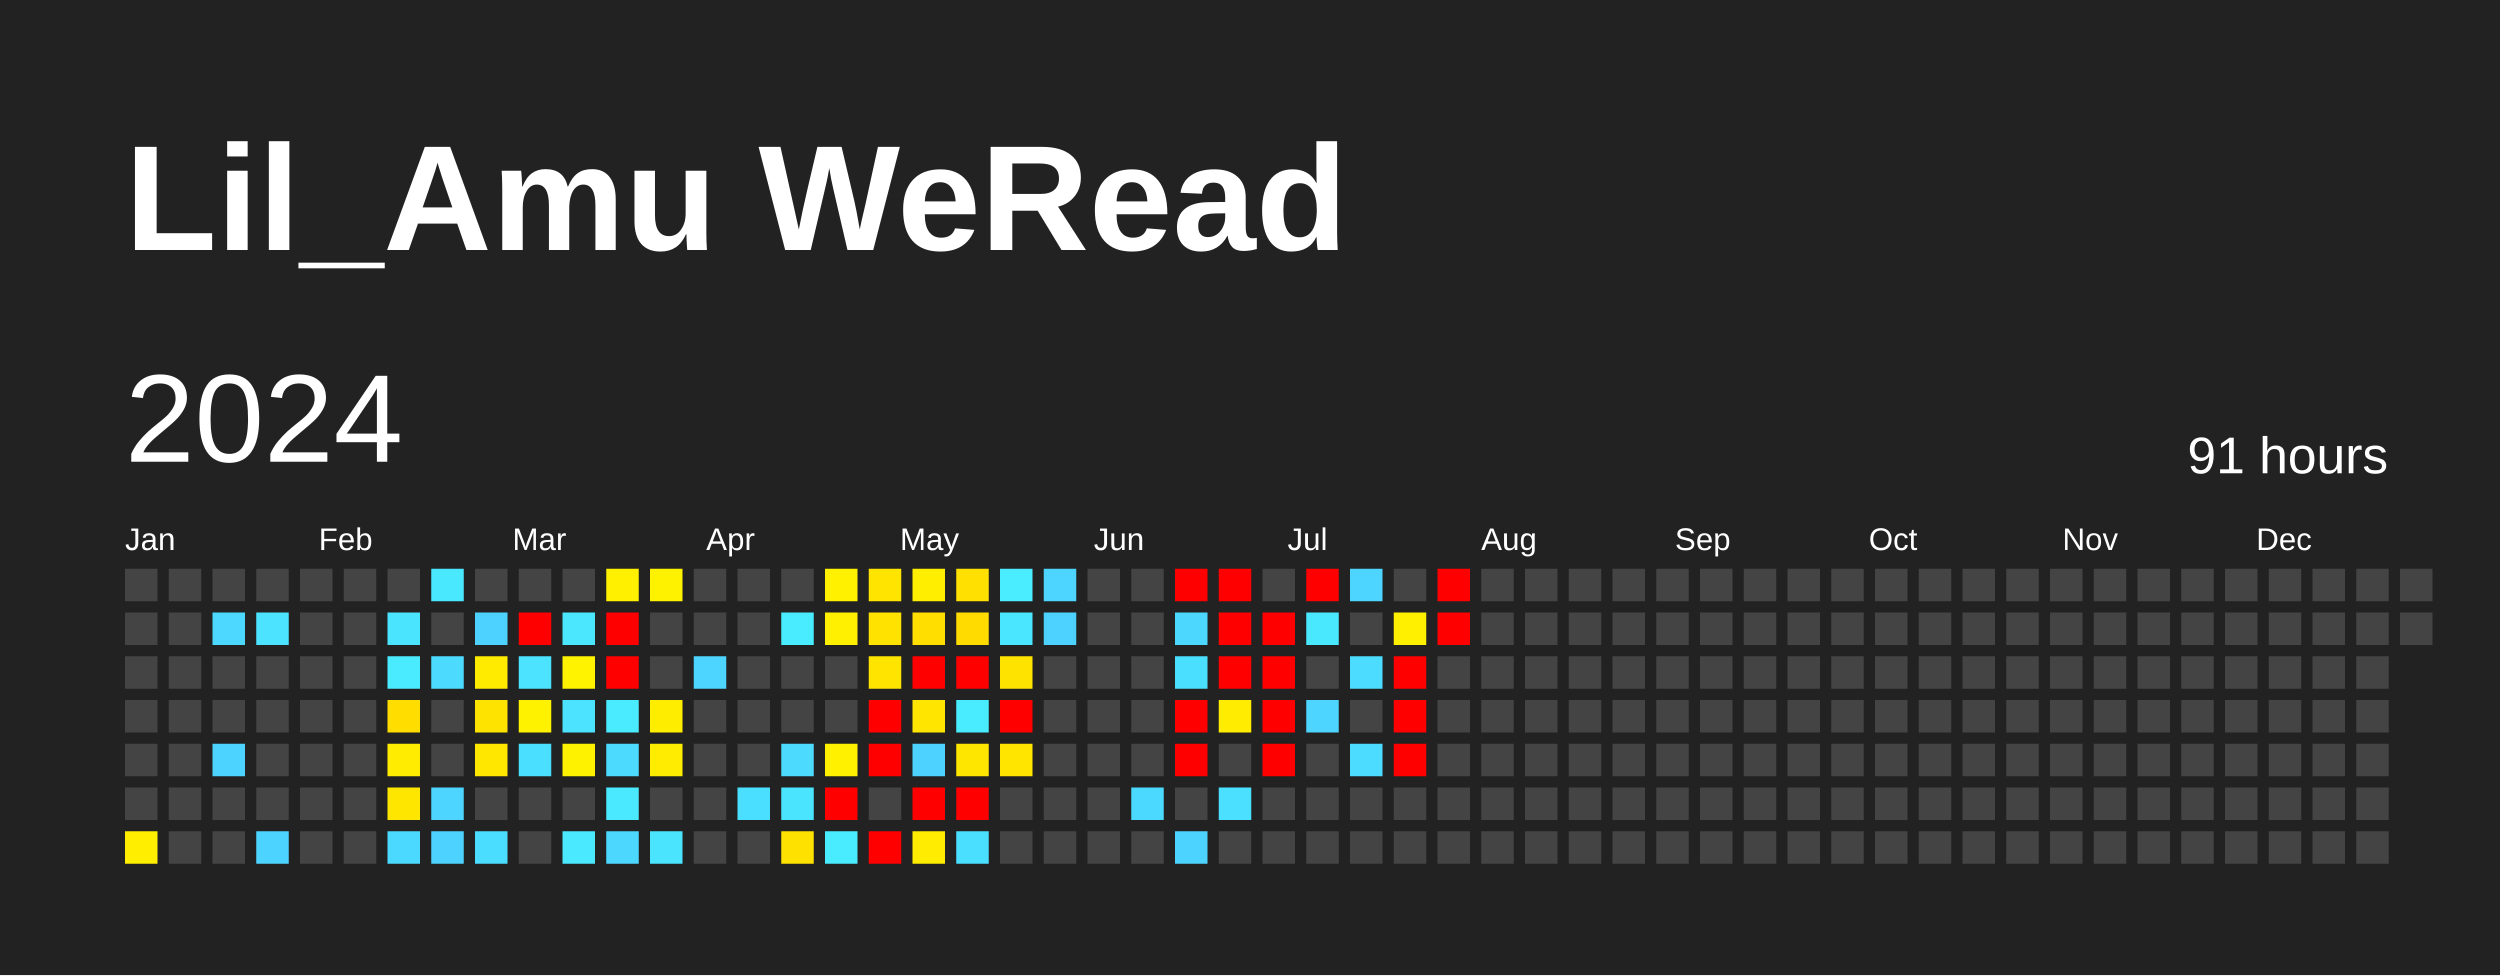
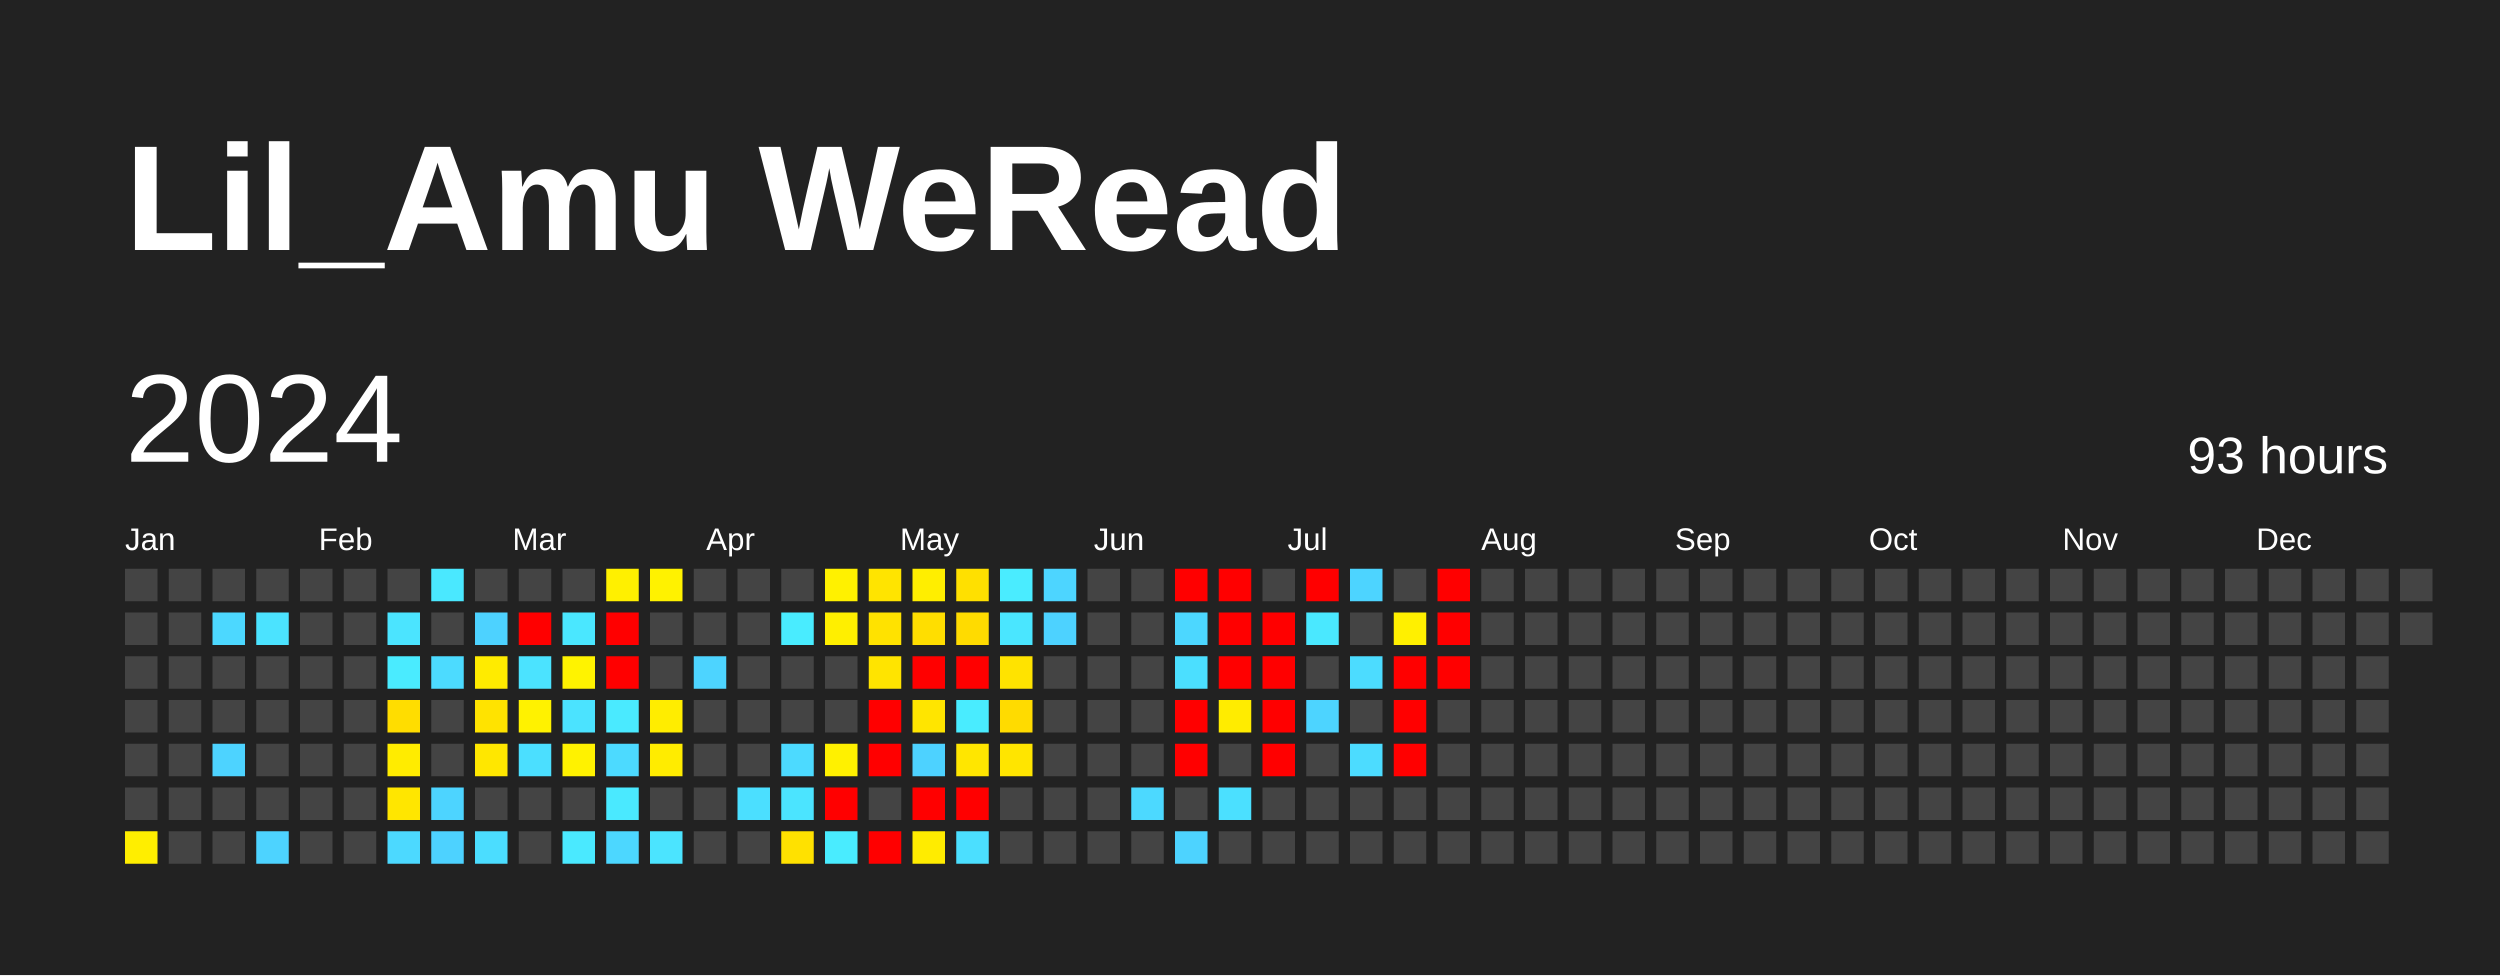
<svg xmlns="http://www.w3.org/2000/svg" baseProfile="full" height="78mm" version="1.1" viewBox="0,0,200,78" width="200mm">
  <defs />
  <rect fill="#222222" height="78" width="200" x="0" y="0" />
  <text fill="#FFFFFF" style="font-size:12px; font-family:Arial; font-weight:bold;" x="10" y="20">Lil_Amu WeRead</text>
  <text dominant-baseline="hanging" fill="#FFFFFF" style="font-size:10.0px; font-family:Arial;" x="10" y="30">2024</text>
-   <text dominant-baseline="hanging" fill="#FFFFFF" style="font-size:4.125px; font-family:Arial;" x="175" y="35">91 hours</text>
+   <text dominant-baseline="hanging" fill="#FFFFFF" style="font-size:4.125px; font-family:Arial;" x="175" y="35">93 hours</text>
  <text fill="#FFFFFF" style="font-size:2.5px; font-family:Arial" x="10.0" y="44">Jan</text>
  <text fill="#FFFFFF" style="font-size:2.5px; font-family:Arial" x="25.5" y="44">Feb</text>
  <text fill="#FFFFFF" style="font-size:2.5px; font-family:Arial" x="41.0" y="44">Mar</text>
  <text fill="#FFFFFF" style="font-size:2.5px; font-family:Arial" x="56.5" y="44">Apr</text>
  <text fill="#FFFFFF" style="font-size:2.5px; font-family:Arial" x="72.0" y="44">May</text>
  <text fill="#FFFFFF" style="font-size:2.5px; font-family:Arial" x="87.5" y="44">Jun</text>
  <text fill="#FFFFFF" style="font-size:2.5px; font-family:Arial" x="103.0" y="44">Jul</text>
  <text fill="#FFFFFF" style="font-size:2.5px; font-family:Arial" x="118.5" y="44">Aug</text>
  <text fill="#FFFFFF" style="font-size:2.5px; font-family:Arial" x="134.0" y="44">Sep</text>
  <text fill="#FFFFFF" style="font-size:2.5px; font-family:Arial" x="149.5" y="44">Oct</text>
  <text fill="#FFFFFF" style="font-size:2.5px; font-family:Arial" x="165.0" y="44">Nov</text>
  <text fill="#FFFFFF" style="font-size:2.5px; font-family:Arial" x="180.5" y="44">Dec</text>
  <rect fill="#444444" height="2.6" width="2.6" x="10.0" y="45.5" />
  <rect fill="#444444" height="2.6" width="2.6" x="10.0" y="49.0" />
  <rect fill="#444444" height="2.6" width="2.6" x="10.0" y="52.5" />
  <rect fill="#444444" height="2.6" width="2.6" x="10.0" y="56.0" />
  <rect fill="#444444" height="2.6" width="2.6" x="10.0" y="59.5" />
  <rect fill="#444444" height="2.6" width="2.6" x="10.0" y="63.0" />
  <rect fill="#ffee00" height="2.6" width="2.6" x="10.0" y="66.5" />
  <rect fill="#444444" height="2.6" width="2.6" x="13.5" y="45.5" />
  <rect fill="#444444" height="2.6" width="2.6" x="13.5" y="49.0" />
  <rect fill="#444444" height="2.6" width="2.6" x="13.5" y="52.5" />
  <rect fill="#444444" height="2.6" width="2.6" x="13.5" y="56.0" />
  <rect fill="#444444" height="2.6" width="2.6" x="13.5" y="59.5" />
  <rect fill="#444444" height="2.6" width="2.6" x="13.5" y="63.0" />
  <rect fill="#444444" height="2.6" width="2.6" x="13.5" y="66.5" />
  <rect fill="#444444" height="2.6" width="2.6" x="17.0" y="45.5" />
  <rect fill="#4cd8ff" height="2.6" width="2.6" x="17.0" y="49.0" />
  <rect fill="#444444" height="2.6" width="2.6" x="17.0" y="52.5" />
  <rect fill="#444444" height="2.6" width="2.6" x="17.0" y="56.0" />
  <rect fill="#4dd3ff" height="2.6" width="2.6" x="17.0" y="59.5" />
  <rect fill="#444444" height="2.6" width="2.6" x="17.0" y="63.0" />
  <rect fill="#444444" height="2.6" width="2.6" x="17.0" y="66.5" />
  <rect fill="#444444" height="2.6" width="2.6" x="20.5" y="45.5" />
  <rect fill="#4be3ff" height="2.6" width="2.6" x="20.5" y="49.0" />
  <rect fill="#444444" height="2.6" width="2.6" x="20.5" y="52.5" />
  <rect fill="#444444" height="2.6" width="2.6" x="20.5" y="56.0" />
  <rect fill="#444444" height="2.6" width="2.6" x="20.5" y="59.5" />
  <rect fill="#444444" height="2.6" width="2.6" x="20.5" y="63.0" />
  <rect fill="#4dd3ff" height="2.6" width="2.6" x="20.5" y="66.5" />
  <rect fill="#444444" height="2.6" width="2.6" x="24.0" y="45.5" />
  <rect fill="#444444" height="2.6" width="2.6" x="24.0" y="49.0" />
  <rect fill="#444444" height="2.6" width="2.6" x="24.0" y="52.5" />
  <rect fill="#444444" height="2.6" width="2.6" x="24.0" y="56.0" />
  <rect fill="#444444" height="2.6" width="2.6" x="24.0" y="59.5" />
  <rect fill="#444444" height="2.6" width="2.6" x="24.0" y="63.0" />
  <rect fill="#444444" height="2.6" width="2.6" x="24.0" y="66.5" />
  <rect fill="#444444" height="2.6" width="2.6" x="27.5" y="45.5" />
  <rect fill="#444444" height="2.6" width="2.6" x="27.5" y="49.0" />
  <rect fill="#444444" height="2.6" width="2.6" x="27.5" y="52.5" />
  <rect fill="#444444" height="2.6" width="2.6" x="27.5" y="56.0" />
  <rect fill="#444444" height="2.6" width="2.6" x="27.5" y="59.5" />
  <rect fill="#444444" height="2.6" width="2.6" x="27.5" y="63.0" />
  <rect fill="#444444" height="2.6" width="2.6" x="27.5" y="66.5" />
  <rect fill="#444444" height="2.6" width="2.6" x="31.0" y="45.5" />
  <rect fill="#4be4ff" height="2.6" width="2.6" x="31.0" y="49.0" />
  <rect fill="#4aebff" height="2.6" width="2.6" x="31.0" y="52.5" />
  <rect fill="#ffdd00" height="2.6" width="2.6" x="31.0" y="56.0" />
  <rect fill="#ffec00" height="2.6" width="2.6" x="31.0" y="59.5" />
  <rect fill="#ffe600" height="2.6" width="2.6" x="31.0" y="63.0" />
  <rect fill="#4cd9ff" height="2.6" width="2.6" x="31.0" y="66.5" />
  <rect fill="#4ae8ff" height="2.6" width="2.6" x="34.5" y="45.5" />
  <rect fill="#444444" height="2.6" width="2.6" x="34.5" y="49.0" />
  <rect fill="#4cdbff" height="2.6" width="2.6" x="34.5" y="52.5" />
  <rect fill="#444444" height="2.6" width="2.6" x="34.5" y="56.0" />
  <rect fill="#444444" height="2.6" width="2.6" x="34.5" y="59.5" />
  <rect fill="#4dd4ff" height="2.6" width="2.6" x="34.5" y="63.0" />
  <rect fill="#4dd2ff" height="2.6" width="2.6" x="34.5" y="66.5" />
  <rect fill="#444444" height="2.6" width="2.6" x="38.0" y="45.5" />
  <rect fill="#4dd2ff" height="2.6" width="2.6" x="38.0" y="49.0" />
  <rect fill="#ffeb00" height="2.6" width="2.6" x="38.0" y="52.5" />
  <rect fill="#ffe300" height="2.6" width="2.6" x="38.0" y="56.0" />
  <rect fill="#ffe700" height="2.6" width="2.6" x="38.0" y="59.5" />
  <rect fill="#444444" height="2.6" width="2.6" x="38.0" y="63.0" />
  <rect fill="#4bddff" height="2.6" width="2.6" x="38.0" y="66.5" />
  <rect fill="#444444" height="2.6" width="2.6" x="41.5" y="45.5" />
  <rect fill="red" height="2.6" width="2.6" x="41.5" y="49.0" />
  <rect fill="#4be3ff" height="2.6" width="2.6" x="41.5" y="52.5" />
  <rect fill="#fff200" height="2.6" width="2.6" x="41.5" y="56.0" />
  <rect fill="#4bdfff" height="2.6" width="2.6" x="41.5" y="59.5" />
  <rect fill="#444444" height="2.6" width="2.6" x="41.5" y="63.0" />
  <rect fill="#444444" height="2.6" width="2.6" x="41.5" y="66.5" />
  <rect fill="#444444" height="2.6" width="2.6" x="45.0" y="45.5" />
  <rect fill="#4ae7ff" height="2.6" width="2.6" x="45.0" y="49.0" />
  <rect fill="#fff300" height="2.6" width="2.6" x="45.0" y="52.5" />
  <rect fill="#4be3ff" height="2.6" width="2.6" x="45.0" y="56.0" />
  <rect fill="#fff200" height="2.6" width="2.6" x="45.0" y="59.5" />
  <rect fill="#444444" height="2.6" width="2.6" x="45.0" y="63.0" />
  <rect fill="#4ae9ff" height="2.6" width="2.6" x="45.0" y="66.5" />
  <rect fill="#fff000" height="2.6" width="2.6" x="48.5" y="45.5" />
  <rect fill="red" height="2.6" width="2.6" x="48.5" y="49.0" />
  <rect fill="red" height="2.6" width="2.6" x="48.5" y="52.5" />
  <rect fill="#4aeaff" height="2.6" width="2.6" x="48.5" y="56.0" />
  <rect fill="#4cdaff" height="2.6" width="2.6" x="48.5" y="59.5" />
  <rect fill="#4ae9ff" height="2.6" width="2.6" x="48.5" y="63.0" />
  <rect fill="#4cd7ff" height="2.6" width="2.6" x="48.5" y="66.5" />
  <rect fill="#fff200" height="2.6" width="2.6" x="52.0" y="45.5" />
  <rect fill="#444444" height="2.6" width="2.6" x="52.0" y="49.0" />
  <rect fill="#444444" height="2.6" width="2.6" x="52.0" y="52.5" />
  <rect fill="#ffed00" height="2.6" width="2.6" x="52.0" y="56.0" />
  <rect fill="#ffec00" height="2.6" width="2.6" x="52.0" y="59.5" />
  <rect fill="#444444" height="2.6" width="2.6" x="52.0" y="63.0" />
  <rect fill="#4be4ff" height="2.6" width="2.6" x="52.0" y="66.5" />
  <rect fill="#444444" height="2.6" width="2.6" x="55.5" y="45.5" />
  <rect fill="#444444" height="2.6" width="2.6" x="55.5" y="49.0" />
  <rect fill="#4dd4ff" height="2.6" width="2.6" x="55.5" y="52.5" />
  <rect fill="#444444" height="2.6" width="2.6" x="55.5" y="56.0" />
  <rect fill="#444444" height="2.6" width="2.6" x="55.5" y="59.5" />
  <rect fill="#444444" height="2.6" width="2.6" x="55.5" y="63.0" />
  <rect fill="#444444" height="2.6" width="2.6" x="55.5" y="66.5" />
  <rect fill="#444444" height="2.6" width="2.6" x="59.0" y="45.5" />
  <rect fill="#444444" height="2.6" width="2.6" x="59.0" y="49.0" />
  <rect fill="#444444" height="2.6" width="2.6" x="59.0" y="52.5" />
  <rect fill="#444444" height="2.6" width="2.6" x="59.0" y="56.0" />
  <rect fill="#444444" height="2.6" width="2.6" x="59.0" y="59.5" />
  <rect fill="#4bdfff" height="2.6" width="2.6" x="59.0" y="63.0" />
  <rect fill="#444444" height="2.6" width="2.6" x="59.0" y="66.5" />
  <rect fill="#444444" height="2.6" width="2.6" x="62.5" y="45.5" />
  <rect fill="#49ecff" height="2.6" width="2.6" x="62.5" y="49.0" />
  <rect fill="#444444" height="2.6" width="2.6" x="62.5" y="52.5" />
  <rect fill="#444444" height="2.6" width="2.6" x="62.5" y="56.0" />
  <rect fill="#4cdaff" height="2.6" width="2.6" x="62.5" y="59.5" />
  <rect fill="#4be4ff" height="2.6" width="2.6" x="62.5" y="63.0" />
  <rect fill="#ffe100" height="2.6" width="2.6" x="62.5" y="66.5" />
  <rect fill="#fff100" height="2.6" width="2.6" x="66.0" y="45.5" />
  <rect fill="#ffef00" height="2.6" width="2.6" x="66.0" y="49.0" />
  <rect fill="#444444" height="2.6" width="2.6" x="66.0" y="52.5" />
  <rect fill="#444444" height="2.6" width="2.6" x="66.0" y="56.0" />
  <rect fill="#fff100" height="2.6" width="2.6" x="66.0" y="59.5" />
  <rect fill="red" height="2.6" width="2.6" x="66.0" y="63.0" />
  <rect fill="#49ecff" height="2.6" width="2.6" x="66.0" y="66.5" />
  <rect fill="#ffe400" height="2.6" width="2.6" x="69.5" y="45.5" />
  <rect fill="#ffe200" height="2.6" width="2.6" x="69.5" y="49.0" />
  <rect fill="#ffe400" height="2.6" width="2.6" x="69.5" y="52.5" />
  <rect fill="red" height="2.6" width="2.6" x="69.5" y="56.0" />
  <rect fill="red" height="2.6" width="2.6" x="69.5" y="59.5" />
  <rect fill="#444444" height="2.6" width="2.6" x="69.5" y="63.0" />
  <rect fill="red" height="2.6" width="2.6" x="69.5" y="66.5" />
  <rect fill="#ffee00" height="2.6" width="2.6" x="73.0" y="45.5" />
  <rect fill="#ffde00" height="2.6" width="2.6" x="73.0" y="49.0" />
  <rect fill="red" height="2.6" width="2.6" x="73.0" y="52.5" />
  <rect fill="#ffe500" height="2.6" width="2.6" x="73.0" y="56.0" />
  <rect fill="#4dd2ff" height="2.6" width="2.6" x="73.0" y="59.5" />
  <rect fill="red" height="2.6" width="2.6" x="73.0" y="63.0" />
  <rect fill="#ffec00" height="2.6" width="2.6" x="73.0" y="66.5" />
  <rect fill="#ffe000" height="2.6" width="2.6" x="76.5" y="45.5" />
  <rect fill="#ffdb00" height="2.6" width="2.6" x="76.5" y="49.0" />
  <rect fill="red" height="2.6" width="2.6" x="76.5" y="52.5" />
  <rect fill="#49ecff" height="2.6" width="2.6" x="76.5" y="56.0" />
  <rect fill="#ffe600" height="2.6" width="2.6" x="76.5" y="59.5" />
  <rect fill="red" height="2.6" width="2.6" x="76.5" y="63.0" />
  <rect fill="#4bdfff" height="2.6" width="2.6" x="76.5" y="66.5" />
  <rect fill="#4aecff" height="2.6" width="2.6" x="80.0" y="45.5" />
  <rect fill="#4ae6ff" height="2.6" width="2.6" x="80.0" y="49.0" />
  <rect fill="#ffe300" height="2.6" width="2.6" x="80.0" y="52.5" />
-   <rect fill="red" height="2.6" width="2.6" x="80.0" y="56.0" />
+   <rect fill="#ffdb00" height="2.6" width="2.6" x="80.0" y="56.0" />
  <rect fill="#ffe500" height="2.6" width="2.6" x="80.0" y="59.5" />
  <rect fill="#444444" height="2.6" width="2.6" x="80.0" y="63.0" />
  <rect fill="#444444" height="2.6" width="2.6" x="80.0" y="66.5" />
  <rect fill="#4dd5ff" height="2.6" width="2.6" x="83.5" y="45.5" />
  <rect fill="#4dd2ff" height="2.6" width="2.6" x="83.5" y="49.0" />
  <rect fill="#444444" height="2.6" width="2.6" x="83.5" y="52.5" />
  <rect fill="#444444" height="2.6" width="2.6" x="83.5" y="56.0" />
  <rect fill="#444444" height="2.6" width="2.6" x="83.5" y="59.5" />
  <rect fill="#444444" height="2.6" width="2.6" x="83.5" y="63.0" />
  <rect fill="#444444" height="2.6" width="2.6" x="83.5" y="66.5" />
  <rect fill="#444444" height="2.6" width="2.6" x="87.0" y="45.5" />
  <rect fill="#444444" height="2.6" width="2.6" x="87.0" y="49.0" />
  <rect fill="#444444" height="2.6" width="2.6" x="87.0" y="52.5" />
  <rect fill="#444444" height="2.6" width="2.6" x="87.0" y="56.0" />
  <rect fill="#444444" height="2.6" width="2.6" x="87.0" y="59.5" />
  <rect fill="#444444" height="2.6" width="2.6" x="87.0" y="63.0" />
  <rect fill="#444444" height="2.6" width="2.6" x="87.0" y="66.5" />
  <rect fill="#444444" height="2.6" width="2.6" x="90.5" y="45.5" />
  <rect fill="#444444" height="2.6" width="2.6" x="90.5" y="49.0" />
  <rect fill="#444444" height="2.6" width="2.6" x="90.5" y="52.5" />
  <rect fill="#444444" height="2.6" width="2.6" x="90.5" y="56.0" />
  <rect fill="#444444" height="2.6" width="2.6" x="90.5" y="59.5" />
  <rect fill="#4cd9ff" height="2.6" width="2.6" x="90.5" y="63.0" />
  <rect fill="#444444" height="2.6" width="2.6" x="90.5" y="66.5" />
  <rect fill="red" height="2.6" width="2.6" x="94.0" y="45.5" />
  <rect fill="#4cd7ff" height="2.6" width="2.6" x="94.0" y="49.0" />
  <rect fill="#4bdfff" height="2.6" width="2.6" x="94.0" y="52.5" />
  <rect fill="red" height="2.6" width="2.6" x="94.0" y="56.0" />
  <rect fill="red" height="2.6" width="2.6" x="94.0" y="59.5" />
  <rect fill="#444444" height="2.6" width="2.6" x="94.0" y="63.0" />
  <rect fill="#4dd3ff" height="2.6" width="2.6" x="94.0" y="66.5" />
  <rect fill="red" height="2.6" width="2.6" x="97.5" y="45.5" />
  <rect fill="red" height="2.6" width="2.6" x="97.5" y="49.0" />
  <rect fill="red" height="2.6" width="2.6" x="97.5" y="52.5" />
  <rect fill="#ffec00" height="2.6" width="2.6" x="97.5" y="56.0" />
  <rect fill="#444444" height="2.6" width="2.6" x="97.5" y="59.5" />
  <rect fill="#4be0ff" height="2.6" width="2.6" x="97.5" y="63.0" />
  <rect fill="#444444" height="2.6" width="2.6" x="97.5" y="66.5" />
  <rect fill="#444444" height="2.6" width="2.6" x="101.0" y="45.5" />
  <rect fill="red" height="2.6" width="2.6" x="101.0" y="49.0" />
  <rect fill="red" height="2.6" width="2.6" x="101.0" y="52.5" />
  <rect fill="red" height="2.6" width="2.6" x="101.0" y="56.0" />
  <rect fill="red" height="2.6" width="2.6" x="101.0" y="59.5" />
  <rect fill="#444444" height="2.6" width="2.6" x="101.0" y="63.0" />
  <rect fill="#444444" height="2.6" width="2.6" x="101.0" y="66.5" />
  <rect fill="red" height="2.6" width="2.6" x="104.5" y="45.5" />
  <rect fill="#4ae8ff" height="2.6" width="2.6" x="104.5" y="49.0" />
  <rect fill="#444444" height="2.6" width="2.6" x="104.5" y="52.5" />
  <rect fill="#4dd4ff" height="2.6" width="2.6" x="104.5" y="56.0" />
  <rect fill="#444444" height="2.6" width="2.6" x="104.5" y="59.5" />
  <rect fill="#444444" height="2.6" width="2.6" x="104.5" y="63.0" />
  <rect fill="#444444" height="2.6" width="2.6" x="104.5" y="66.5" />
  <rect fill="#4dd4ff" height="2.6" width="2.6" x="108.0" y="45.5" />
  <rect fill="#444444" height="2.6" width="2.6" x="108.0" y="49.0" />
  <rect fill="#4cdcff" height="2.6" width="2.6" x="108.0" y="52.5" />
  <rect fill="#444444" height="2.6" width="2.6" x="108.0" y="56.0" />
  <rect fill="#4cdcff" height="2.6" width="2.6" x="108.0" y="59.5" />
  <rect fill="#444444" height="2.6" width="2.6" x="108.0" y="63.0" />
  <rect fill="#444444" height="2.6" width="2.6" x="108.0" y="66.5" />
  <rect fill="#444444" height="2.6" width="2.6" x="111.5" y="45.5" />
  <rect fill="#fff000" height="2.6" width="2.6" x="111.5" y="49.0" />
  <rect fill="red" height="2.6" width="2.6" x="111.5" y="52.5" />
  <rect fill="red" height="2.6" width="2.6" x="111.5" y="56.0" />
  <rect fill="red" height="2.6" width="2.6" x="111.5" y="59.5" />
  <rect fill="#444444" height="2.6" width="2.6" x="111.5" y="63.0" />
  <rect fill="#444444" height="2.6" width="2.6" x="111.5" y="66.5" />
  <rect fill="red" height="2.6" width="2.6" x="115.0" y="45.5" />
  <rect fill="red" height="2.6" width="2.6" x="115.0" y="49.0" />
-   <rect fill="#444444" height="2.6" width="2.6" x="115.0" y="52.5" />
+   <rect fill="red" height="2.6" width="2.6" x="115.0" y="52.5" />
  <rect fill="#444444" height="2.6" width="2.6" x="115.0" y="56.0" />
  <rect fill="#444444" height="2.6" width="2.6" x="115.0" y="59.5" />
  <rect fill="#444444" height="2.6" width="2.6" x="115.0" y="63.0" />
  <rect fill="#444444" height="2.6" width="2.6" x="115.0" y="66.5" />
  <rect fill="#444444" height="2.6" width="2.6" x="118.5" y="45.5" />
  <rect fill="#444444" height="2.6" width="2.6" x="118.5" y="49.0" />
  <rect fill="#444444" height="2.6" width="2.6" x="118.5" y="52.5" />
  <rect fill="#444444" height="2.6" width="2.6" x="118.5" y="56.0" />
  <rect fill="#444444" height="2.6" width="2.6" x="118.5" y="59.5" />
  <rect fill="#444444" height="2.6" width="2.6" x="118.5" y="63.0" />
  <rect fill="#444444" height="2.6" width="2.6" x="118.5" y="66.5" />
  <rect fill="#444444" height="2.6" width="2.6" x="122.0" y="45.5" />
  <rect fill="#444444" height="2.6" width="2.6" x="122.0" y="49.0" />
  <rect fill="#444444" height="2.6" width="2.6" x="122.0" y="52.5" />
  <rect fill="#444444" height="2.6" width="2.6" x="122.0" y="56.0" />
  <rect fill="#444444" height="2.6" width="2.6" x="122.0" y="59.5" />
  <rect fill="#444444" height="2.6" width="2.6" x="122.0" y="63.0" />
  <rect fill="#444444" height="2.6" width="2.6" x="122.0" y="66.5" />
  <rect fill="#444444" height="2.6" width="2.6" x="125.5" y="45.5" />
  <rect fill="#444444" height="2.6" width="2.6" x="125.5" y="49.0" />
  <rect fill="#444444" height="2.6" width="2.6" x="125.5" y="52.5" />
  <rect fill="#444444" height="2.6" width="2.6" x="125.5" y="56.0" />
  <rect fill="#444444" height="2.6" width="2.6" x="125.5" y="59.5" />
  <rect fill="#444444" height="2.6" width="2.6" x="125.5" y="63.0" />
  <rect fill="#444444" height="2.6" width="2.6" x="125.5" y="66.5" />
  <rect fill="#444444" height="2.6" width="2.6" x="129.0" y="45.5" />
  <rect fill="#444444" height="2.6" width="2.6" x="129.0" y="49.0" />
  <rect fill="#444444" height="2.6" width="2.6" x="129.0" y="52.5" />
  <rect fill="#444444" height="2.6" width="2.6" x="129.0" y="56.0" />
  <rect fill="#444444" height="2.6" width="2.6" x="129.0" y="59.5" />
  <rect fill="#444444" height="2.6" width="2.6" x="129.0" y="63.0" />
  <rect fill="#444444" height="2.6" width="2.6" x="129.0" y="66.5" />
  <rect fill="#444444" height="2.6" width="2.6" x="132.5" y="45.5" />
  <rect fill="#444444" height="2.6" width="2.6" x="132.5" y="49.0" />
  <rect fill="#444444" height="2.6" width="2.6" x="132.5" y="52.5" />
  <rect fill="#444444" height="2.6" width="2.6" x="132.5" y="56.0" />
  <rect fill="#444444" height="2.6" width="2.6" x="132.5" y="59.5" />
  <rect fill="#444444" height="2.6" width="2.6" x="132.5" y="63.0" />
  <rect fill="#444444" height="2.6" width="2.6" x="132.5" y="66.5" />
  <rect fill="#444444" height="2.6" width="2.6" x="136.0" y="45.5" />
  <rect fill="#444444" height="2.6" width="2.6" x="136.0" y="49.0" />
  <rect fill="#444444" height="2.6" width="2.6" x="136.0" y="52.5" />
  <rect fill="#444444" height="2.6" width="2.6" x="136.0" y="56.0" />
  <rect fill="#444444" height="2.6" width="2.6" x="136.0" y="59.5" />
  <rect fill="#444444" height="2.6" width="2.6" x="136.0" y="63.0" />
  <rect fill="#444444" height="2.6" width="2.6" x="136.0" y="66.5" />
  <rect fill="#444444" height="2.6" width="2.6" x="139.5" y="45.5" />
  <rect fill="#444444" height="2.6" width="2.6" x="139.5" y="49.0" />
  <rect fill="#444444" height="2.6" width="2.6" x="139.5" y="52.5" />
  <rect fill="#444444" height="2.6" width="2.6" x="139.5" y="56.0" />
  <rect fill="#444444" height="2.6" width="2.6" x="139.5" y="59.5" />
  <rect fill="#444444" height="2.6" width="2.6" x="139.5" y="63.0" />
  <rect fill="#444444" height="2.6" width="2.6" x="139.5" y="66.5" />
  <rect fill="#444444" height="2.6" width="2.6" x="143.0" y="45.5" />
  <rect fill="#444444" height="2.6" width="2.6" x="143.0" y="49.0" />
  <rect fill="#444444" height="2.6" width="2.6" x="143.0" y="52.5" />
  <rect fill="#444444" height="2.6" width="2.6" x="143.0" y="56.0" />
  <rect fill="#444444" height="2.6" width="2.6" x="143.0" y="59.5" />
  <rect fill="#444444" height="2.6" width="2.6" x="143.0" y="63.0" />
  <rect fill="#444444" height="2.6" width="2.6" x="143.0" y="66.5" />
  <rect fill="#444444" height="2.6" width="2.6" x="146.5" y="45.5" />
  <rect fill="#444444" height="2.6" width="2.6" x="146.5" y="49.0" />
  <rect fill="#444444" height="2.6" width="2.6" x="146.5" y="52.5" />
  <rect fill="#444444" height="2.6" width="2.6" x="146.5" y="56.0" />
  <rect fill="#444444" height="2.6" width="2.6" x="146.5" y="59.5" />
  <rect fill="#444444" height="2.6" width="2.6" x="146.5" y="63.0" />
  <rect fill="#444444" height="2.6" width="2.6" x="146.5" y="66.5" />
  <rect fill="#444444" height="2.6" width="2.6" x="150.0" y="45.5" />
  <rect fill="#444444" height="2.6" width="2.6" x="150.0" y="49.0" />
  <rect fill="#444444" height="2.6" width="2.6" x="150.0" y="52.5" />
  <rect fill="#444444" height="2.6" width="2.6" x="150.0" y="56.0" />
  <rect fill="#444444" height="2.6" width="2.6" x="150.0" y="59.5" />
  <rect fill="#444444" height="2.6" width="2.6" x="150.0" y="63.0" />
  <rect fill="#444444" height="2.6" width="2.6" x="150.0" y="66.5" />
  <rect fill="#444444" height="2.6" width="2.6" x="153.5" y="45.5" />
  <rect fill="#444444" height="2.6" width="2.6" x="153.5" y="49.0" />
  <rect fill="#444444" height="2.6" width="2.6" x="153.5" y="52.5" />
  <rect fill="#444444" height="2.6" width="2.6" x="153.5" y="56.0" />
  <rect fill="#444444" height="2.6" width="2.6" x="153.5" y="59.5" />
  <rect fill="#444444" height="2.6" width="2.6" x="153.5" y="63.0" />
  <rect fill="#444444" height="2.6" width="2.6" x="153.5" y="66.5" />
  <rect fill="#444444" height="2.6" width="2.6" x="157.0" y="45.5" />
  <rect fill="#444444" height="2.6" width="2.6" x="157.0" y="49.0" />
  <rect fill="#444444" height="2.6" width="2.6" x="157.0" y="52.5" />
  <rect fill="#444444" height="2.6" width="2.6" x="157.0" y="56.0" />
  <rect fill="#444444" height="2.6" width="2.6" x="157.0" y="59.5" />
  <rect fill="#444444" height="2.6" width="2.6" x="157.0" y="63.0" />
  <rect fill="#444444" height="2.6" width="2.6" x="157.0" y="66.5" />
  <rect fill="#444444" height="2.6" width="2.6" x="160.5" y="45.5" />
  <rect fill="#444444" height="2.6" width="2.6" x="160.5" y="49.0" />
  <rect fill="#444444" height="2.6" width="2.6" x="160.5" y="52.5" />
  <rect fill="#444444" height="2.6" width="2.6" x="160.5" y="56.0" />
  <rect fill="#444444" height="2.6" width="2.6" x="160.5" y="59.5" />
  <rect fill="#444444" height="2.6" width="2.6" x="160.5" y="63.0" />
  <rect fill="#444444" height="2.6" width="2.6" x="160.5" y="66.5" />
  <rect fill="#444444" height="2.6" width="2.6" x="164.0" y="45.5" />
  <rect fill="#444444" height="2.6" width="2.6" x="164.0" y="49.0" />
  <rect fill="#444444" height="2.6" width="2.6" x="164.0" y="52.5" />
  <rect fill="#444444" height="2.6" width="2.6" x="164.0" y="56.0" />
  <rect fill="#444444" height="2.6" width="2.6" x="164.0" y="59.5" />
  <rect fill="#444444" height="2.6" width="2.6" x="164.0" y="63.0" />
  <rect fill="#444444" height="2.6" width="2.6" x="164.0" y="66.5" />
  <rect fill="#444444" height="2.6" width="2.6" x="167.5" y="45.5" />
  <rect fill="#444444" height="2.6" width="2.6" x="167.5" y="49.0" />
  <rect fill="#444444" height="2.6" width="2.6" x="167.5" y="52.5" />
  <rect fill="#444444" height="2.6" width="2.6" x="167.5" y="56.0" />
  <rect fill="#444444" height="2.6" width="2.6" x="167.5" y="59.5" />
  <rect fill="#444444" height="2.6" width="2.6" x="167.5" y="63.0" />
  <rect fill="#444444" height="2.6" width="2.6" x="167.5" y="66.5" />
  <rect fill="#444444" height="2.6" width="2.6" x="171.0" y="45.5" />
  <rect fill="#444444" height="2.6" width="2.6" x="171.0" y="49.0" />
  <rect fill="#444444" height="2.6" width="2.6" x="171.0" y="52.5" />
  <rect fill="#444444" height="2.6" width="2.6" x="171.0" y="56.0" />
  <rect fill="#444444" height="2.6" width="2.6" x="171.0" y="59.5" />
  <rect fill="#444444" height="2.6" width="2.6" x="171.0" y="63.0" />
  <rect fill="#444444" height="2.6" width="2.6" x="171.0" y="66.5" />
  <rect fill="#444444" height="2.6" width="2.6" x="174.5" y="45.5" />
  <rect fill="#444444" height="2.6" width="2.6" x="174.5" y="49.0" />
  <rect fill="#444444" height="2.6" width="2.6" x="174.5" y="52.5" />
  <rect fill="#444444" height="2.6" width="2.6" x="174.5" y="56.0" />
  <rect fill="#444444" height="2.6" width="2.6" x="174.5" y="59.5" />
  <rect fill="#444444" height="2.6" width="2.6" x="174.5" y="63.0" />
  <rect fill="#444444" height="2.6" width="2.6" x="174.5" y="66.5" />
  <rect fill="#444444" height="2.6" width="2.6" x="178.0" y="45.5" />
  <rect fill="#444444" height="2.6" width="2.6" x="178.0" y="49.0" />
  <rect fill="#444444" height="2.6" width="2.6" x="178.0" y="52.5" />
  <rect fill="#444444" height="2.6" width="2.6" x="178.0" y="56.0" />
  <rect fill="#444444" height="2.6" width="2.6" x="178.0" y="59.5" />
  <rect fill="#444444" height="2.6" width="2.6" x="178.0" y="63.0" />
  <rect fill="#444444" height="2.6" width="2.6" x="178.0" y="66.5" />
  <rect fill="#444444" height="2.6" width="2.6" x="181.5" y="45.5" />
  <rect fill="#444444" height="2.6" width="2.6" x="181.5" y="49.0" />
  <rect fill="#444444" height="2.6" width="2.6" x="181.5" y="52.5" />
  <rect fill="#444444" height="2.6" width="2.6" x="181.5" y="56.0" />
  <rect fill="#444444" height="2.6" width="2.6" x="181.5" y="59.5" />
  <rect fill="#444444" height="2.6" width="2.6" x="181.5" y="63.0" />
  <rect fill="#444444" height="2.6" width="2.6" x="181.5" y="66.5" />
  <rect fill="#444444" height="2.6" width="2.6" x="185.0" y="45.5" />
  <rect fill="#444444" height="2.6" width="2.6" x="185.0" y="49.0" />
  <rect fill="#444444" height="2.6" width="2.6" x="185.0" y="52.5" />
  <rect fill="#444444" height="2.6" width="2.6" x="185.0" y="56.0" />
  <rect fill="#444444" height="2.6" width="2.6" x="185.0" y="59.5" />
  <rect fill="#444444" height="2.6" width="2.6" x="185.0" y="63.0" />
  <rect fill="#444444" height="2.6" width="2.6" x="185.0" y="66.5" />
  <rect fill="#444444" height="2.6" width="2.6" x="188.5" y="45.5" />
  <rect fill="#444444" height="2.6" width="2.6" x="188.5" y="49.0" />
  <rect fill="#444444" height="2.6" width="2.6" x="188.5" y="52.5" />
  <rect fill="#444444" height="2.6" width="2.6" x="188.5" y="56.0" />
  <rect fill="#444444" height="2.6" width="2.6" x="188.5" y="59.5" />
  <rect fill="#444444" height="2.6" width="2.6" x="188.5" y="63.0" />
  <rect fill="#444444" height="2.6" width="2.6" x="188.5" y="66.5" />
  <rect fill="#444444" height="2.6" width="2.6" x="192.0" y="45.5" />
  <rect fill="#444444" height="2.6" width="2.6" x="192.0" y="49.0" />
</svg>
